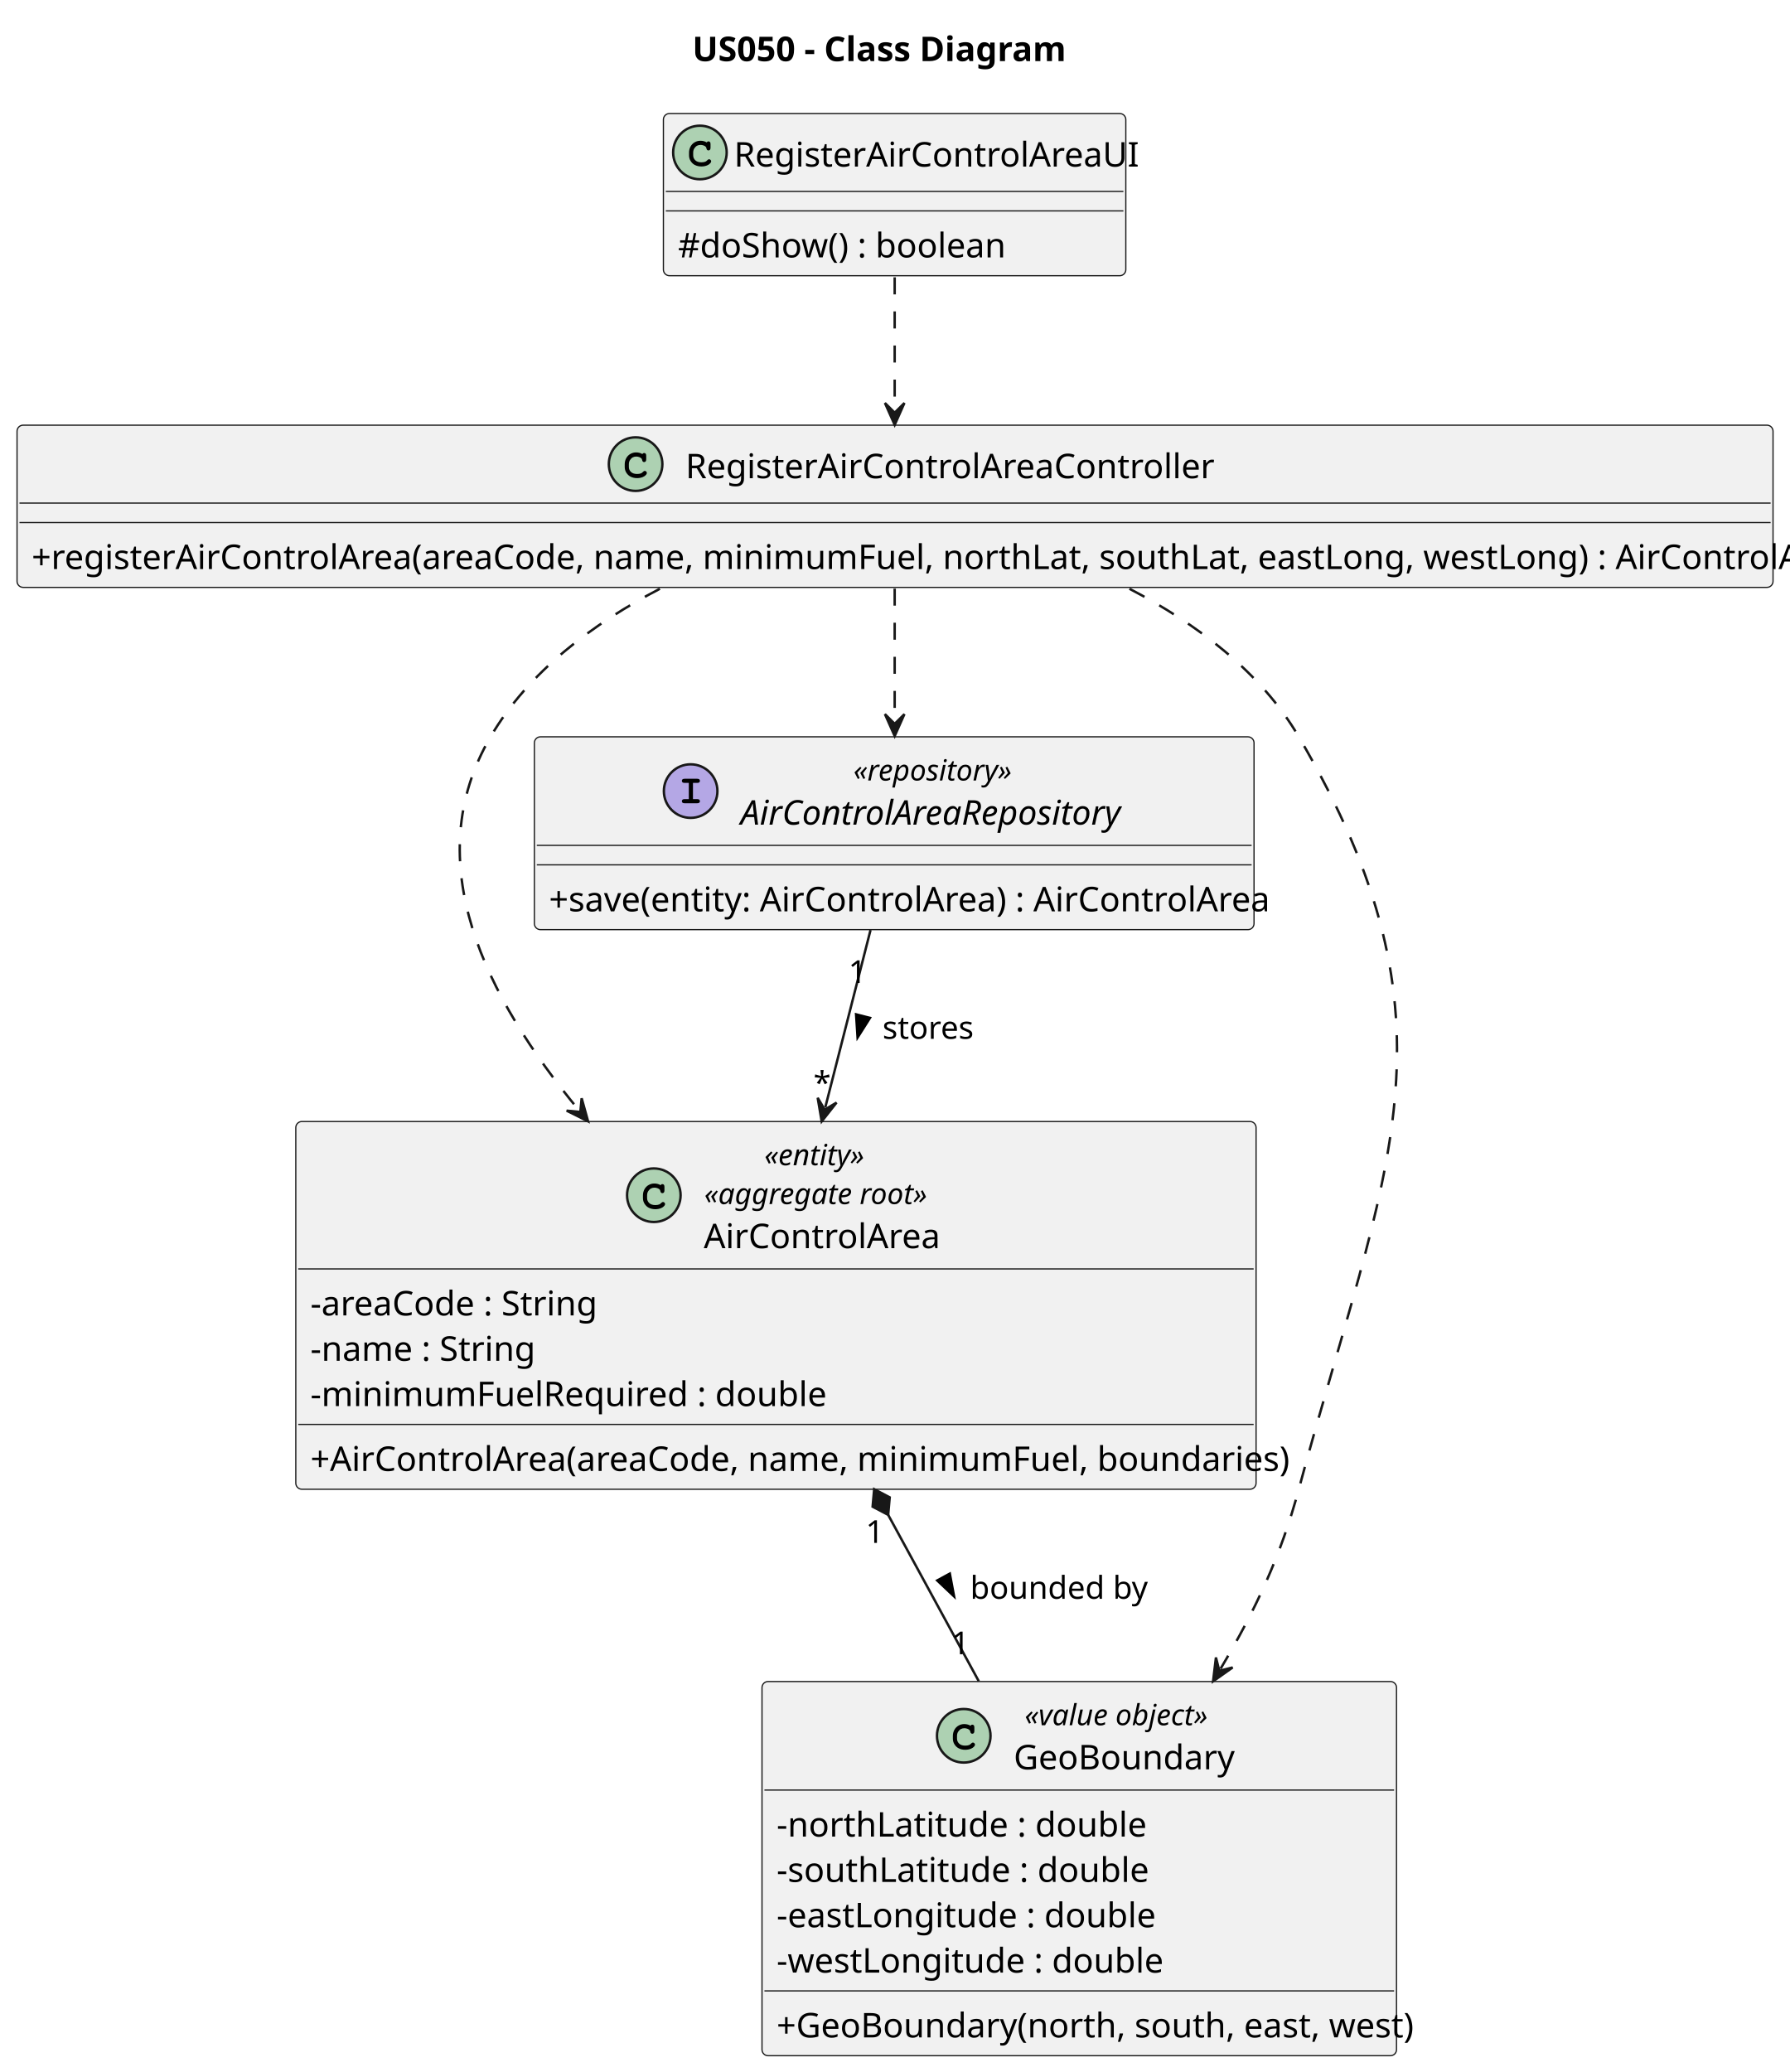
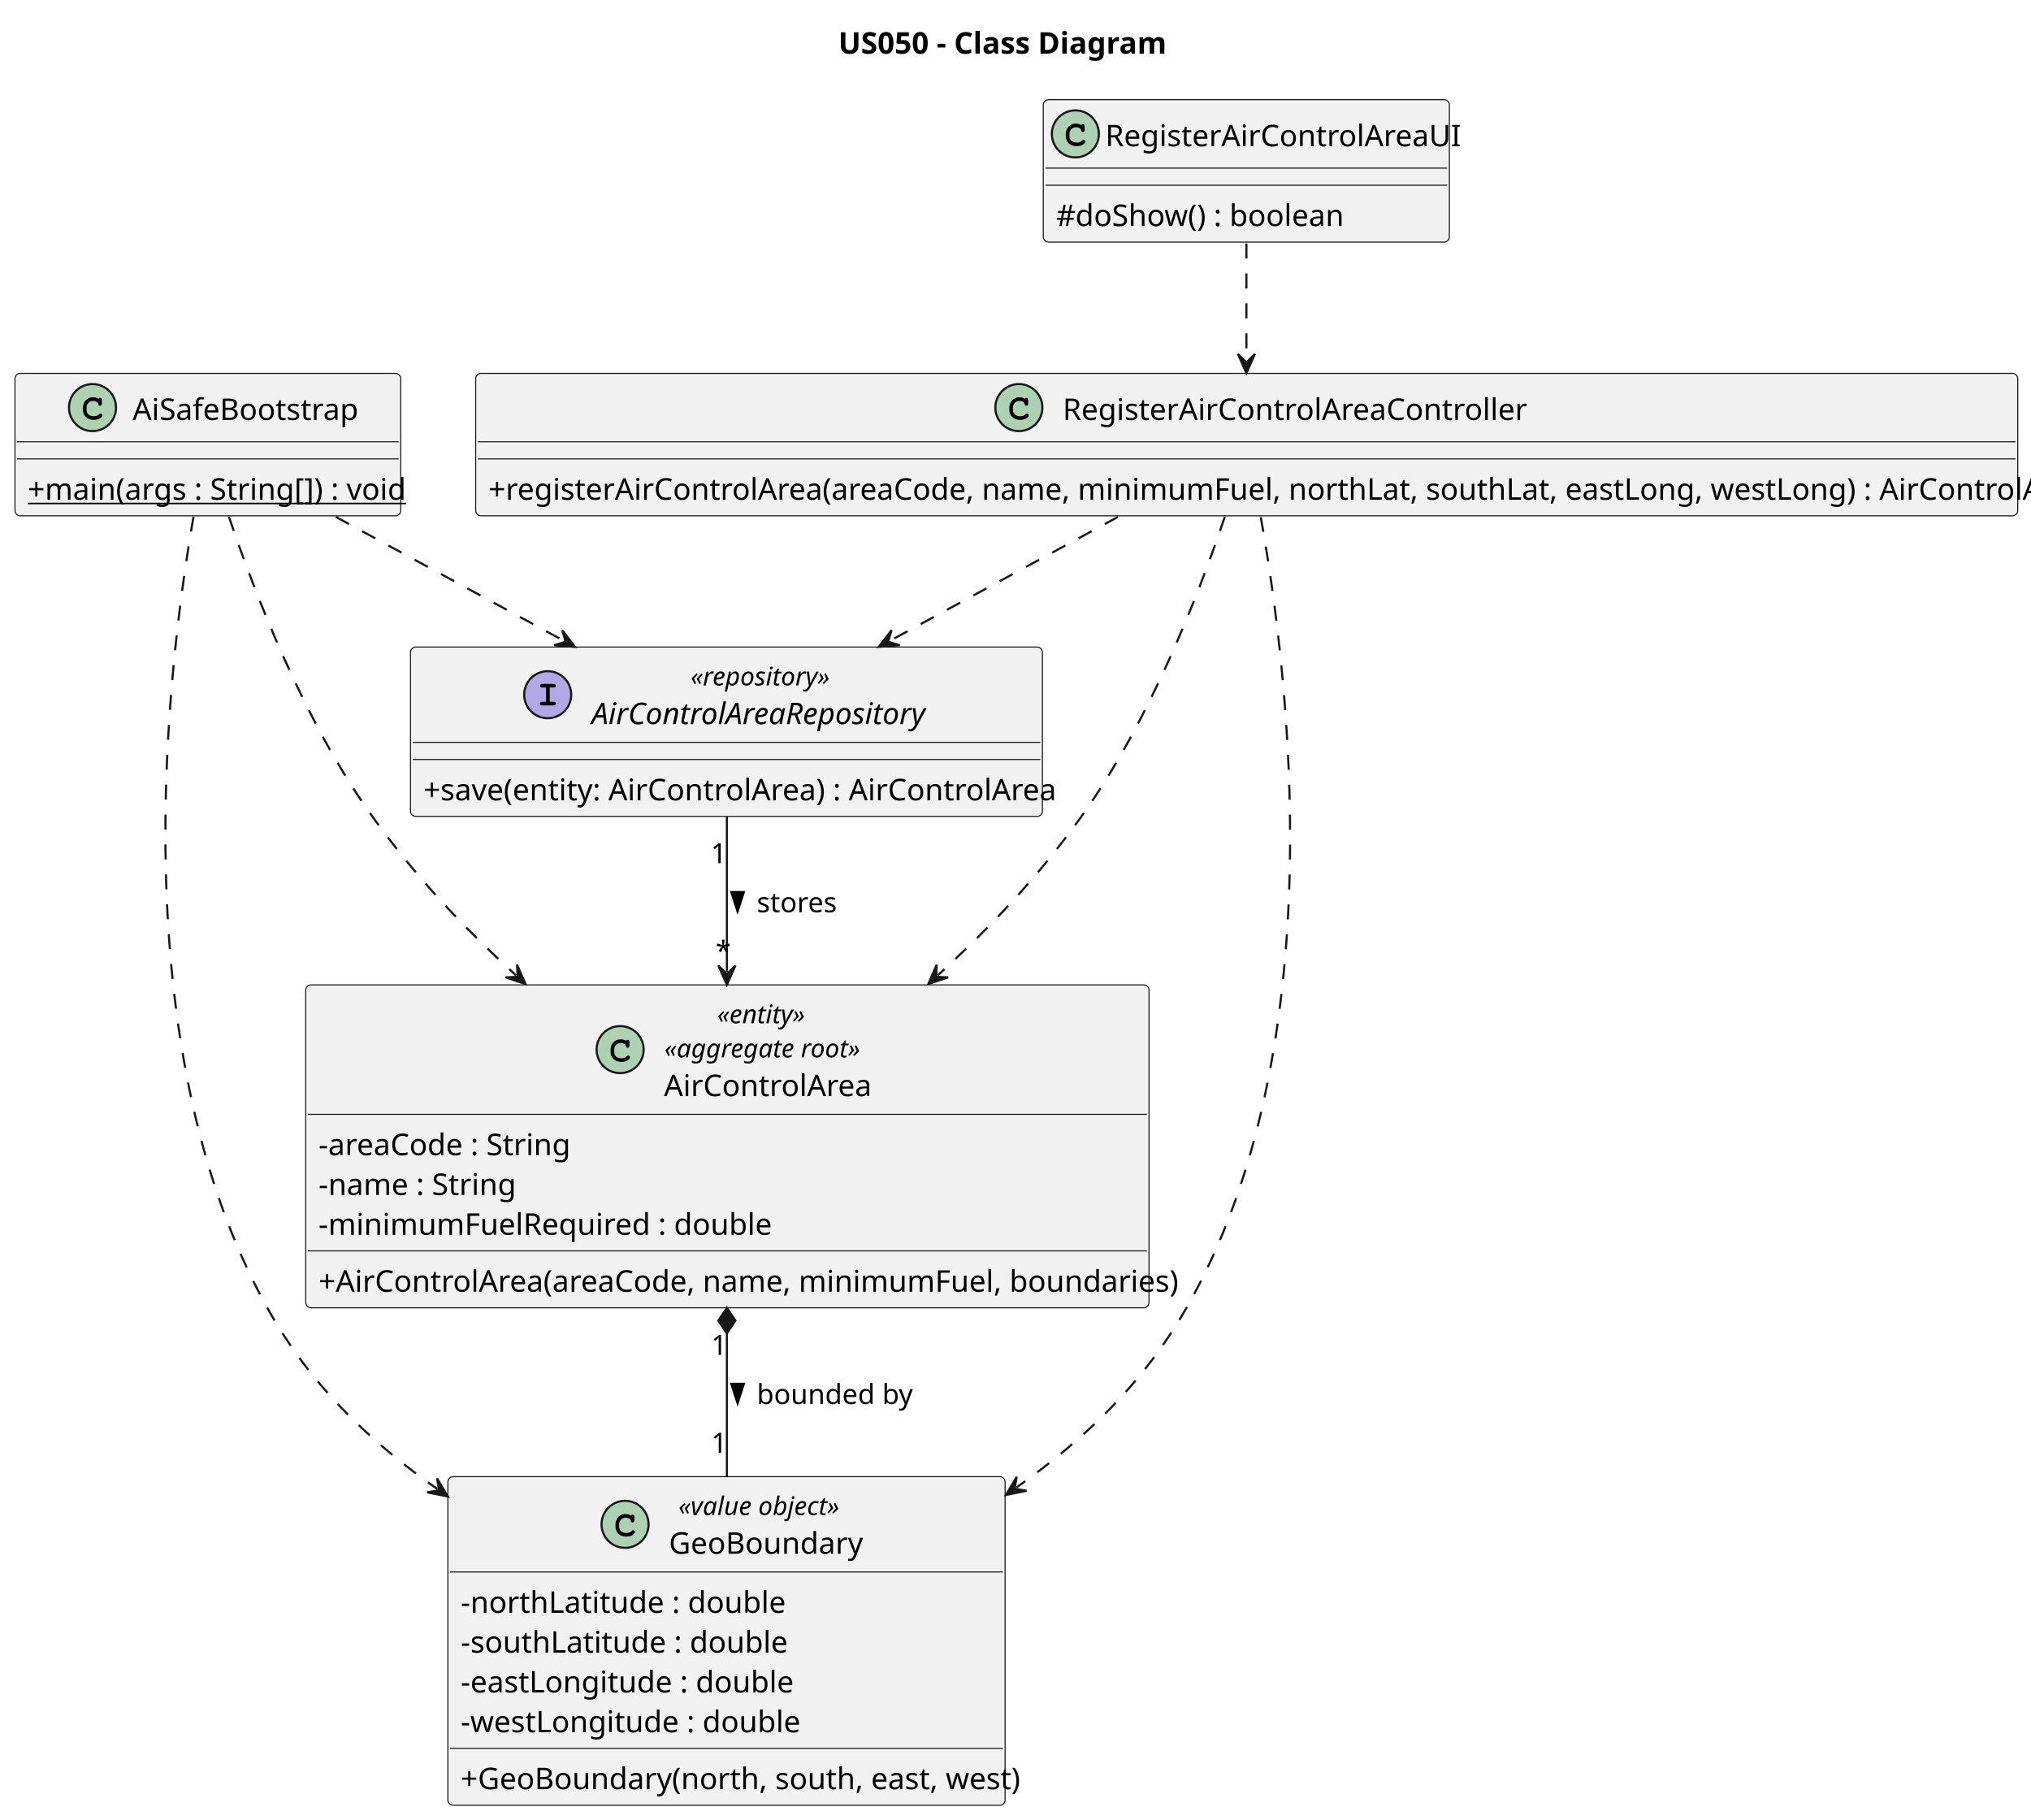
- <svg xmlns="http://www.w3.org/2000/svg" contentStyleType="text/css" data-diagram-type="CLASS" height="851px" preserveAspectRatio="none" style="width:735px;height:851px;background:#FFFFFF;" version="1.1" viewBox="0 0 735 851" width="735px" zoomAndPan="magnify">
+ <svg xmlns="http://www.w3.org/2000/svg" contentStyleType="text/css" data-diagram-type="CLASS" height="851px" preserveAspectRatio="none" style="width:950px;height:851px;background:#FFFFFF;" version="1.1" viewBox="0 0 950 851" width="950px" zoomAndPan="magnify">
  <defs />
  <g>
    <g class="title" data-source-line="5">
-       <text fill="#000000" font-family="sans-serif" font-size="14" font-weight="bold" lengthAdjust="spacing" textLength="152.517" x="284.39" y="25.107">US050 - Class Diagram</text>
+       <text fill="#000000" font-family="sans-serif" font-size="14" font-weight="bold" lengthAdjust="spacing" textLength="152.517" x="392.14" y="25.107">US050 - Class Diagram</text>
    </g>
-     <g class="entity" data-qualified-name="RegisterAirControlAreaUI" data-source-line="7" id="ent0002">
-       <rect fill="#F1F1F1" height="66.621" rx="2.5" ry="2.5" style="stroke:#181818;stroke-width:0.5;" width="189.944" x="272.5" y="46.621" />
-       <ellipse cx="287.5" cy="62.621" fill="#ADD1B2" rx="11" ry="11" style="stroke:#181818;stroke-width:1;" />
-       <path d="M290.266,58.496 Q290.422,58.277 290.609,58.168 Q290.797,58.059 291.016,58.059 Q291.391,58.059 291.625,58.324 Q291.859,58.574 291.859,59.184 L291.859,60.637 Q291.859,61.246 291.625,61.512 Q291.391,61.777 291.016,61.777 Q290.672,61.777 290.469,61.574 Q290.266,61.387 290.156,60.871 Q290.109,60.512 289.922,60.324 Q289.594,59.949 288.984,59.73 Q288.375,59.512 287.75,59.512 Q286.984,59.512 286.344,59.84 Q285.719,60.168 285.219,60.918 Q284.734,61.668 284.734,62.699 L284.734,63.793 Q284.734,65.027 285.625,65.856 Q286.516,66.668 288.109,66.668 Q289.047,66.668 289.703,66.418 Q290.094,66.262 290.516,65.824 Q290.781,65.559 290.922,65.481 Q291.078,65.402 291.281,65.402 Q291.609,65.402 291.859,65.668 Q292.125,65.918 292.125,66.262 Q292.125,66.606 291.781,67.012 Q291.281,67.59 290.484,67.918 Q289.406,68.371 288.109,68.371 Q286.594,68.371 285.391,67.746 Q284.406,67.246 283.719,66.184 Q283.031,65.106 283.031,63.824 L283.031,62.668 Q283.031,61.34 283.641,60.199 Q284.266,59.043 285.359,58.434 Q286.453,57.809 287.688,57.809 Q288.422,57.809 289.062,57.98 Q289.719,58.137 290.266,58.496 Z " fill="#000000" />
-       <text fill="#000000" font-family="sans-serif" font-size="14" lengthAdjust="spacing" textLength="157.944" x="301.5" y="68.418">RegisterAirControlAreaUI</text>
-       <line style="stroke:#181818;stroke-width:0.5;" x1="273.5" x2="461.444" y1="78.621" y2="78.621" />
-       <line style="stroke:#181818;stroke-width:0.5;" x1="273.5" x2="461.444" y1="86.621" y2="86.621" />
-       <text fill="#000000" font-family="sans-serif" font-size="14" lengthAdjust="spacing" textLength="129.199" x="278.5" y="105.728">#doShow() : boolean</text>
+     <g class="entity" data-qualified-name="AiSafeBootstrap" data-source-line="7" id="ent0002">
+       <rect fill="#F1F1F1" height="66.621" rx="2.5" ry="2.5" style="stroke:#181818;stroke-width:0.5;" width="180.451" x="7" y="174.621" />
+       <ellipse cx="43.276" cy="190.621" fill="#ADD1B2" rx="11" ry="11" style="stroke:#181818;stroke-width:1;" />
+       <path d="M46.041,186.496 Q46.198,186.277 46.385,186.168 Q46.573,186.059 46.791,186.059 Q47.166,186.059 47.401,186.324 Q47.635,186.574 47.635,187.184 L47.635,188.637 Q47.635,189.246 47.401,189.512 Q47.166,189.777 46.791,189.777 Q46.448,189.777 46.244,189.574 Q46.041,189.387 45.932,188.871 Q45.885,188.512 45.698,188.324 Q45.369,187.949 44.76,187.731 Q44.151,187.512 43.526,187.512 Q42.76,187.512 42.119,187.84 Q41.494,188.168 40.994,188.918 Q40.51,189.668 40.51,190.699 L40.51,191.793 Q40.51,193.027 41.401,193.856 Q42.291,194.668 43.885,194.668 Q44.823,194.668 45.479,194.418 Q45.869,194.262 46.291,193.824 Q46.557,193.559 46.698,193.481 Q46.854,193.402 47.057,193.402 Q47.385,193.402 47.635,193.668 Q47.901,193.918 47.901,194.262 Q47.901,194.606 47.557,195.012 Q47.057,195.59 46.26,195.918 Q45.182,196.371 43.885,196.371 Q42.369,196.371 41.166,195.746 Q40.182,195.246 39.494,194.184 Q38.807,193.106 38.807,191.824 L38.807,190.668 Q38.807,189.34 39.416,188.199 Q40.041,187.043 41.135,186.434 Q42.229,185.809 43.463,185.809 Q44.198,185.809 44.838,185.981 Q45.494,186.137 46.041,186.496 Z " fill="#000000" />
+       <text fill="#000000" font-family="sans-serif" font-size="14" lengthAdjust="spacing" textLength="101.172" x="62.004" y="196.418">AiSafeBootstrap</text>
+       <line style="stroke:#181818;stroke-width:0.5;" x1="8" x2="186.451" y1="206.621" y2="206.621" />
+       <line style="stroke:#181818;stroke-width:0.5;" x1="8" x2="186.451" y1="214.621" y2="214.621" />
+       <text fill="#000000" font-family="sans-serif" font-size="14" lengthAdjust="spacing" text-decoration="underline" textLength="168.451" x="13" y="233.728">+main(args : String[]) : void</text>
    </g>
-     <g class="entity" data-qualified-name="RegisterAirControlAreaController" data-source-line="11" id="ent0003">
-       <rect fill="#F1F1F1" height="66.621" rx="2.5" ry="2.5" style="stroke:#181818;stroke-width:0.5;" width="721.297" x="7" y="174.621" />
-       <ellipse cx="261.082" cy="190.621" fill="#ADD1B2" rx="11" ry="11" style="stroke:#181818;stroke-width:1;" />
-       <path d="M263.847,186.496 Q264.003,186.277 264.191,186.168 Q264.378,186.059 264.597,186.059 Q264.972,186.059 265.207,186.324 Q265.441,186.574 265.441,187.184 L265.441,188.637 Q265.441,189.246 265.207,189.512 Q264.972,189.777 264.597,189.777 Q264.253,189.777 264.05,189.574 Q263.847,189.387 263.738,188.871 Q263.691,188.512 263.503,188.324 Q263.175,187.949 262.566,187.731 Q261.957,187.512 261.332,187.512 Q260.566,187.512 259.925,187.84 Q259.3,188.168 258.8,188.918 Q258.316,189.668 258.316,190.699 L258.316,191.793 Q258.316,193.027 259.207,193.856 Q260.097,194.668 261.691,194.668 Q262.628,194.668 263.285,194.418 Q263.675,194.262 264.097,193.824 Q264.363,193.559 264.503,193.481 Q264.66,193.402 264.863,193.402 Q265.191,193.402 265.441,193.668 Q265.707,193.918 265.707,194.262 Q265.707,194.606 265.363,195.012 Q264.863,195.59 264.066,195.918 Q262.988,196.371 261.691,196.371 Q260.175,196.371 258.972,195.746 Q257.988,195.246 257.3,194.184 Q256.613,193.106 256.613,191.824 L256.613,190.668 Q256.613,189.34 257.222,188.199 Q257.847,187.043 258.941,186.434 Q260.035,185.809 261.269,185.809 Q262.003,185.809 262.644,185.981 Q263.3,186.137 263.847,186.496 Z " fill="#000000" />
-       <text fill="#000000" font-family="sans-serif" font-size="14" lengthAdjust="spacing" textLength="204.634" x="281.582" y="196.418">RegisterAirControlAreaController</text>
-       <line style="stroke:#181818;stroke-width:0.5;" x1="8" x2="727.297" y1="206.621" y2="206.621" />
-       <line style="stroke:#181818;stroke-width:0.5;" x1="8" x2="727.297" y1="214.621" y2="214.621" />
-       <text fill="#000000" font-family="sans-serif" font-size="14" lengthAdjust="spacing" textLength="709.297" x="13" y="233.728">+registerAirControlArea(areaCode, name, minimumFuel, northLat, southLat, eastLong, westLong) : AirControlArea</text>
+     <g class="entity" data-qualified-name="RegisterAirControlAreaUI" data-source-line="11" id="ent0003">
+       <rect fill="#F1F1F1" height="66.621" rx="2.5" ry="2.5" style="stroke:#181818;stroke-width:0.5;" width="189.944" x="488" y="46.621" />
+       <ellipse cx="503" cy="62.621" fill="#ADD1B2" rx="11" ry="11" style="stroke:#181818;stroke-width:1;" />
+       <path d="M505.766,58.496 Q505.922,58.277 506.109,58.168 Q506.297,58.059 506.516,58.059 Q506.891,58.059 507.125,58.324 Q507.359,58.574 507.359,59.184 L507.359,60.637 Q507.359,61.246 507.125,61.512 Q506.891,61.777 506.516,61.777 Q506.172,61.777 505.969,61.574 Q505.766,61.387 505.656,60.871 Q505.609,60.512 505.422,60.324 Q505.094,59.949 504.484,59.73 Q503.875,59.512 503.25,59.512 Q502.484,59.512 501.844,59.84 Q501.219,60.168 500.719,60.918 Q500.234,61.668 500.234,62.699 L500.234,63.793 Q500.234,65.027 501.125,65.856 Q502.016,66.668 503.609,66.668 Q504.547,66.668 505.203,66.418 Q505.594,66.262 506.016,65.824 Q506.281,65.559 506.422,65.481 Q506.578,65.402 506.781,65.402 Q507.109,65.402 507.359,65.668 Q507.625,65.918 507.625,66.262 Q507.625,66.606 507.281,67.012 Q506.781,67.59 505.984,67.918 Q504.906,68.371 503.609,68.371 Q502.094,68.371 500.891,67.746 Q499.906,67.246 499.219,66.184 Q498.531,65.106 498.531,63.824 L498.531,62.668 Q498.531,61.34 499.141,60.199 Q499.766,59.043 500.859,58.434 Q501.953,57.809 503.188,57.809 Q503.922,57.809 504.562,57.98 Q505.219,58.137 505.766,58.496 Z " fill="#000000" />
+       <text fill="#000000" font-family="sans-serif" font-size="14" lengthAdjust="spacing" textLength="157.944" x="517" y="68.418">RegisterAirControlAreaUI</text>
+       <line style="stroke:#181818;stroke-width:0.5;" x1="489" x2="676.944" y1="78.621" y2="78.621" />
+       <line style="stroke:#181818;stroke-width:0.5;" x1="489" x2="676.944" y1="86.621" y2="86.621" />
+       <text fill="#000000" font-family="sans-serif" font-size="14" lengthAdjust="spacing" textLength="129.199" x="494" y="105.728">#doShow() : boolean</text>
    </g>
-     <g class="entity" data-qualified-name="AirControlArea" data-source-line="15" id="ent0004">
-       <rect fill="#F1F1F1" height="151.027" rx="2.5" ry="2.5" style="stroke:#181818;stroke-width:0.5;" width="394.45" x="121.5" y="460.621" />
-       <ellipse cx="268.568" cy="490.893" fill="#ADD1B2" rx="11" ry="11" style="stroke:#181818;stroke-width:1;" />
-       <path d="M271.334,486.768 Q271.49,486.549 271.678,486.44 Q271.865,486.33 272.084,486.33 Q272.459,486.33 272.693,486.596 Q272.928,486.846 272.928,487.455 L272.928,488.908 Q272.928,489.518 272.693,489.783 Q272.459,490.049 272.084,490.049 Q271.74,490.049 271.537,489.846 Q271.334,489.658 271.225,489.143 Q271.178,488.783 270.99,488.596 Q270.662,488.221 270.053,488.002 Q269.443,487.783 268.818,487.783 Q268.053,487.783 267.412,488.111 Q266.787,488.44 266.287,489.19 Q265.803,489.94 265.803,490.971 L265.803,492.065 Q265.803,493.299 266.693,494.127 Q267.584,494.94 269.178,494.94 Q270.115,494.94 270.772,494.69 Q271.162,494.533 271.584,494.096 Q271.85,493.83 271.99,493.752 Q272.147,493.674 272.35,493.674 Q272.678,493.674 272.928,493.94 Q273.193,494.19 273.193,494.533 Q273.193,494.877 272.85,495.283 Q272.35,495.861 271.553,496.19 Q270.475,496.643 269.178,496.643 Q267.662,496.643 266.459,496.018 Q265.475,495.518 264.787,494.455 Q264.1,493.377 264.1,492.096 L264.1,490.94 Q264.1,489.611 264.709,488.471 Q265.334,487.315 266.428,486.705 Q267.522,486.08 268.756,486.08 Q269.49,486.08 270.131,486.252 Q270.787,486.408 271.334,486.768 Z " fill="#000000" />
-       <text fill="#000000" font-family="sans-serif" font-size="12" font-style="italic" lengthAdjust="spacing" textLength="42.029" x="313.96" y="478.57">«entity»</text>
-       <text fill="#000000" font-family="sans-serif" font-size="12" font-style="italic" lengthAdjust="spacing" textLength="91.406" x="289.272" y="494.531">«aggregate root»</text>
-       <text fill="#000000" font-family="sans-serif" font-size="14" lengthAdjust="spacing" textLength="91.814" x="289.068" y="512.65">AirControlArea</text>
-       <line style="stroke:#181818;stroke-width:0.5;" x1="122.5" x2="514.95" y1="521.164" y2="521.164" />
-       <text fill="#000000" font-family="sans-serif" font-size="14" lengthAdjust="spacing" textLength="114.393" x="127.5" y="540.271">-areaCode : String</text>
-       <text fill="#000000" font-family="sans-serif" font-size="14" lengthAdjust="spacing" textLength="87.924" x="127.5" y="558.893">-name : String</text>
-       <text fill="#000000" font-family="sans-serif" font-size="14" lengthAdjust="spacing" textLength="199.199" x="127.5" y="577.514">-minimumFuelRequired : double</text>
-       <line style="stroke:#181818;stroke-width:0.5;" x1="122.5" x2="514.95" y1="585.027" y2="585.027" />
-       <text fill="#000000" font-family="sans-serif" font-size="14" lengthAdjust="spacing" textLength="382.45" x="127.5" y="604.135">+AirControlArea(areaCode, name, minimumFuel, boundaries)</text>
+     <g class="entity" data-qualified-name="RegisterAirControlAreaController" data-source-line="15" id="ent0004">
+       <rect fill="#F1F1F1" height="66.621" rx="2.5" ry="2.5" style="stroke:#181818;stroke-width:0.5;" width="721.297" x="222.5" y="174.621" />
+       <ellipse cx="476.582" cy="190.621" fill="#ADD1B2" rx="11" ry="11" style="stroke:#181818;stroke-width:1;" />
+       <path d="M479.347,186.496 Q479.503,186.277 479.691,186.168 Q479.878,186.059 480.097,186.059 Q480.472,186.059 480.707,186.324 Q480.941,186.574 480.941,187.184 L480.941,188.637 Q480.941,189.246 480.707,189.512 Q480.472,189.777 480.097,189.777 Q479.753,189.777 479.55,189.574 Q479.347,189.387 479.238,188.871 Q479.191,188.512 479.003,188.324 Q478.675,187.949 478.066,187.731 Q477.457,187.512 476.832,187.512 Q476.066,187.512 475.425,187.84 Q474.8,188.168 474.3,188.918 Q473.816,189.668 473.816,190.699 L473.816,191.793 Q473.816,193.027 474.707,193.856 Q475.597,194.668 477.191,194.668 Q478.128,194.668 478.785,194.418 Q479.175,194.262 479.597,193.824 Q479.863,193.559 480.003,193.481 Q480.16,193.402 480.363,193.402 Q480.691,193.402 480.941,193.668 Q481.207,193.918 481.207,194.262 Q481.207,194.606 480.863,195.012 Q480.363,195.59 479.566,195.918 Q478.488,196.371 477.191,196.371 Q475.675,196.371 474.472,195.746 Q473.488,195.246 472.8,194.184 Q472.113,193.106 472.113,191.824 L472.113,190.668 Q472.113,189.34 472.722,188.199 Q473.347,187.043 474.441,186.434 Q475.535,185.809 476.769,185.809 Q477.503,185.809 478.144,185.981 Q478.8,186.137 479.347,186.496 Z " fill="#000000" />
+       <text fill="#000000" font-family="sans-serif" font-size="14" lengthAdjust="spacing" textLength="204.634" x="497.082" y="196.418">RegisterAirControlAreaController</text>
+       <line style="stroke:#181818;stroke-width:0.5;" x1="223.5" x2="942.797" y1="206.621" y2="206.621" />
+       <line style="stroke:#181818;stroke-width:0.5;" x1="223.5" x2="942.797" y1="214.621" y2="214.621" />
+       <text fill="#000000" font-family="sans-serif" font-size="14" lengthAdjust="spacing" textLength="709.297" x="228.5" y="233.728">+registerAirControlArea(areaCode, name, minimumFuel, northLat, southLat, eastLong, westLong) : AirControlArea</text>
    </g>
-     <g class="entity" data-qualified-name="GeoBoundary" data-source-line="22" id="ent0005">
-       <rect fill="#F1F1F1" height="153.688" rx="2.5" ry="2.5" style="stroke:#181818;stroke-width:0.5;" width="260.637" x="313" y="690.621" />
-       <ellipse cx="395.872" cy="712.912" fill="#ADD1B2" rx="11" ry="11" style="stroke:#181818;stroke-width:1;" />
-       <path d="M398.638,708.787 Q398.794,708.568 398.981,708.459 Q399.169,708.35 399.388,708.35 Q399.763,708.35 399.997,708.615 Q400.231,708.865 400.231,709.475 L400.231,710.928 Q400.231,711.537 399.997,711.803 Q399.763,712.068 399.388,712.068 Q399.044,712.068 398.841,711.865 Q398.638,711.678 398.528,711.162 Q398.481,710.803 398.294,710.615 Q397.966,710.24 397.356,710.021 Q396.747,709.803 396.122,709.803 Q395.356,709.803 394.716,710.131 Q394.091,710.459 393.591,711.209 Q393.106,711.959 393.106,712.99 L393.106,714.084 Q393.106,715.318 393.997,716.146 Q394.888,716.959 396.481,716.959 Q397.419,716.959 398.075,716.709 Q398.466,716.553 398.888,716.115 Q399.153,715.85 399.294,715.771 Q399.45,715.693 399.653,715.693 Q399.981,715.693 400.231,715.959 Q400.497,716.209 400.497,716.553 Q400.497,716.896 400.153,717.303 Q399.653,717.881 398.856,718.209 Q397.778,718.662 396.481,718.662 Q394.966,718.662 393.763,718.037 Q392.778,717.537 392.091,716.475 Q391.403,715.396 391.403,714.115 L391.403,712.959 Q391.403,711.631 392.013,710.49 Q392.638,709.334 393.731,708.725 Q394.825,708.1 396.06,708.1 Q396.794,708.1 397.435,708.271 Q398.091,708.428 398.638,708.787 Z " fill="#000000" />
-       <text fill="#000000" font-family="sans-serif" font-size="12" font-style="italic" lengthAdjust="spacing" textLength="77.391" x="420.873" y="708.57">«value object»</text>
-       <text fill="#000000" font-family="sans-serif" font-size="14" lengthAdjust="spacing" textLength="86.393" x="416.372" y="726.689">GeoBoundary</text>
-       <line style="stroke:#181818;stroke-width:0.5;" x1="314" x2="572.637" y1="735.203" y2="735.203" />
-       <text fill="#000000" font-family="sans-serif" font-size="14" lengthAdjust="spacing" textLength="140.102" x="319" y="754.311">-northLatitude : double</text>
-       <text fill="#000000" font-family="sans-serif" font-size="14" lengthAdjust="spacing" textLength="142.44" x="319" y="772.932">-southLatitude : double</text>
-       <text fill="#000000" font-family="sans-serif" font-size="14" lengthAdjust="spacing" textLength="146.337" x="319" y="791.553">-eastLongitude : double</text>
-       <text fill="#000000" font-family="sans-serif" font-size="14" lengthAdjust="spacing" textLength="148.661" x="319" y="810.174">-westLongitude : double</text>
-       <line style="stroke:#181818;stroke-width:0.5;" x1="314" x2="572.637" y1="817.688" y2="817.688" />
-       <text fill="#000000" font-family="sans-serif" font-size="14" lengthAdjust="spacing" textLength="248.637" x="319" y="836.795">+GeoBoundary(north, south, east, west)</text>
+     <g class="entity" data-qualified-name="AirControlArea" data-source-line="19" id="ent0005">
+       <rect fill="#F1F1F1" height="151.027" rx="2.5" ry="2.5" style="stroke:#181818;stroke-width:0.5;" width="394.45" x="143" y="460.621" />
+       <ellipse cx="290.068" cy="490.893" fill="#ADD1B2" rx="11" ry="11" style="stroke:#181818;stroke-width:1;" />
+       <path d="M292.834,486.768 Q292.99,486.549 293.178,486.44 Q293.365,486.33 293.584,486.33 Q293.959,486.33 294.193,486.596 Q294.428,486.846 294.428,487.455 L294.428,488.908 Q294.428,489.518 294.193,489.783 Q293.959,490.049 293.584,490.049 Q293.24,490.049 293.037,489.846 Q292.834,489.658 292.725,489.143 Q292.678,488.783 292.49,488.596 Q292.162,488.221 291.553,488.002 Q290.943,487.783 290.318,487.783 Q289.553,487.783 288.912,488.111 Q288.287,488.44 287.787,489.19 Q287.303,489.94 287.303,490.971 L287.303,492.065 Q287.303,493.299 288.193,494.127 Q289.084,494.94 290.678,494.94 Q291.615,494.94 292.272,494.69 Q292.662,494.533 293.084,494.096 Q293.35,493.83 293.49,493.752 Q293.647,493.674 293.85,493.674 Q294.178,493.674 294.428,493.94 Q294.693,494.19 294.693,494.533 Q294.693,494.877 294.35,495.283 Q293.85,495.861 293.053,496.19 Q291.975,496.643 290.678,496.643 Q289.162,496.643 287.959,496.018 Q286.975,495.518 286.287,494.455 Q285.6,493.377 285.6,492.096 L285.6,490.94 Q285.6,489.611 286.209,488.471 Q286.834,487.315 287.928,486.705 Q289.022,486.08 290.256,486.08 Q290.99,486.08 291.631,486.252 Q292.287,486.408 292.834,486.768 Z " fill="#000000" />
+       <text fill="#000000" font-family="sans-serif" font-size="12" font-style="italic" lengthAdjust="spacing" textLength="42.029" x="335.46" y="478.57">«entity»</text>
+       <text fill="#000000" font-family="sans-serif" font-size="12" font-style="italic" lengthAdjust="spacing" textLength="91.406" x="310.772" y="494.531">«aggregate root»</text>
+       <text fill="#000000" font-family="sans-serif" font-size="14" lengthAdjust="spacing" textLength="91.814" x="310.568" y="512.65">AirControlArea</text>
+       <line style="stroke:#181818;stroke-width:0.5;" x1="144" x2="536.45" y1="521.164" y2="521.164" />
+       <text fill="#000000" font-family="sans-serif" font-size="14" lengthAdjust="spacing" textLength="114.393" x="149" y="540.271">-areaCode : String</text>
+       <text fill="#000000" font-family="sans-serif" font-size="14" lengthAdjust="spacing" textLength="87.924" x="149" y="558.893">-name : String</text>
+       <text fill="#000000" font-family="sans-serif" font-size="14" lengthAdjust="spacing" textLength="199.199" x="149" y="577.514">-minimumFuelRequired : double</text>
+       <line style="stroke:#181818;stroke-width:0.5;" x1="144" x2="536.45" y1="585.027" y2="585.027" />
+       <text fill="#000000" font-family="sans-serif" font-size="14" lengthAdjust="spacing" textLength="382.45" x="149" y="604.135">+AirControlArea(areaCode, name, minimumFuel, boundaries)</text>
    </g>
-     <g class="entity" data-qualified-name="AirControlAreaRepository" data-source-line="30" id="ent0006">
-       <rect fill="#F1F1F1" height="79.203" rx="2.5" ry="2.5" style="stroke:#181818;stroke-width:0.5;" width="295.609" x="219.5" y="302.621" />
-       <ellipse cx="283.69" cy="324.912" fill="#B4A7E5" rx="11" ry="11" style="stroke:#181818;stroke-width:1;" />
-       <path d="M284.643,321.553 L284.643,328.209 L286.361,328.209 Q286.971,328.209 287.236,328.443 Q287.502,328.678 287.502,329.068 Q287.502,329.443 287.236,329.678 Q286.971,329.912 286.361,329.912 L281.221,329.912 Q280.611,329.912 280.346,329.678 Q280.08,329.443 280.08,329.053 Q280.08,328.678 280.346,328.443 Q280.611,328.209 281.221,328.209 L282.94,328.209 L282.94,321.553 L281.221,321.553 Q280.611,321.553 280.346,321.318 Q280.08,321.084 280.08,320.693 Q280.08,320.318 280.346,320.084 Q280.611,319.85 281.221,319.85 L286.361,319.85 Q286.971,319.85 287.236,320.084 Q287.502,320.318 287.502,320.693 Q287.502,321.084 287.236,321.318 Q286.971,321.553 286.361,321.553 L284.643,321.553 Z " fill="#000000" />
-       <text fill="#000000" font-family="sans-serif" font-size="12" font-style="italic" lengthAdjust="spacing" textLength="66.035" x="350.537" y="320.57">«repository»</text>
-       <text fill="#000000" font-family="sans-serif" font-size="14" font-style="italic" lengthAdjust="spacing" textLength="158.731" x="304.19" y="338.69">AirControlAreaRepository</text>
-       <line style="stroke:#181818;stroke-width:0.5;" x1="220.5" x2="514.109" y1="347.203" y2="347.203" />
-       <line style="stroke:#181818;stroke-width:0.5;" x1="220.5" x2="514.109" y1="355.203" y2="355.203" />
-       <text fill="#000000" font-family="sans-serif" font-size="14" lengthAdjust="spacing" textLength="283.609" x="225.5" y="374.31">+save(entity: AirControlArea) : AirControlArea</text>
+     <g class="entity" data-qualified-name="GeoBoundary" data-source-line="26" id="ent0006">
+       <rect fill="#F1F1F1" height="153.688" rx="2.5" ry="2.5" style="stroke:#181818;stroke-width:0.5;" width="260.637" x="209.5" y="690.621" />
+       <ellipse cx="292.372" cy="712.912" fill="#ADD1B2" rx="11" ry="11" style="stroke:#181818;stroke-width:1;" />
+       <path d="M295.138,708.787 Q295.294,708.568 295.481,708.459 Q295.669,708.35 295.888,708.35 Q296.263,708.35 296.497,708.615 Q296.731,708.865 296.731,709.475 L296.731,710.928 Q296.731,711.537 296.497,711.803 Q296.263,712.068 295.888,712.068 Q295.544,712.068 295.341,711.865 Q295.138,711.678 295.028,711.162 Q294.981,710.803 294.794,710.615 Q294.466,710.24 293.856,710.021 Q293.247,709.803 292.622,709.803 Q291.856,709.803 291.216,710.131 Q290.591,710.459 290.091,711.209 Q289.606,711.959 289.606,712.99 L289.606,714.084 Q289.606,715.318 290.497,716.146 Q291.388,716.959 292.981,716.959 Q293.919,716.959 294.575,716.709 Q294.966,716.553 295.388,716.115 Q295.653,715.85 295.794,715.771 Q295.95,715.693 296.153,715.693 Q296.481,715.693 296.731,715.959 Q296.997,716.209 296.997,716.553 Q296.997,716.896 296.653,717.303 Q296.153,717.881 295.356,718.209 Q294.278,718.662 292.981,718.662 Q291.466,718.662 290.263,718.037 Q289.278,717.537 288.591,716.475 Q287.903,715.396 287.903,714.115 L287.903,712.959 Q287.903,711.631 288.513,710.49 Q289.138,709.334 290.231,708.725 Q291.325,708.1 292.56,708.1 Q293.294,708.1 293.935,708.271 Q294.591,708.428 295.138,708.787 Z " fill="#000000" />
+       <text fill="#000000" font-family="sans-serif" font-size="12" font-style="italic" lengthAdjust="spacing" textLength="77.391" x="317.373" y="708.57">«value object»</text>
+       <text fill="#000000" font-family="sans-serif" font-size="14" lengthAdjust="spacing" textLength="86.393" x="312.872" y="726.689">GeoBoundary</text>
+       <line style="stroke:#181818;stroke-width:0.5;" x1="210.5" x2="469.137" y1="735.203" y2="735.203" />
+       <text fill="#000000" font-family="sans-serif" font-size="14" lengthAdjust="spacing" textLength="140.102" x="215.5" y="754.311">-northLatitude : double</text>
+       <text fill="#000000" font-family="sans-serif" font-size="14" lengthAdjust="spacing" textLength="142.44" x="215.5" y="772.932">-southLatitude : double</text>
+       <text fill="#000000" font-family="sans-serif" font-size="14" lengthAdjust="spacing" textLength="146.337" x="215.5" y="791.553">-eastLongitude : double</text>
+       <text fill="#000000" font-family="sans-serif" font-size="14" lengthAdjust="spacing" textLength="148.661" x="215.5" y="810.174">-westLongitude : double</text>
+       <line style="stroke:#181818;stroke-width:0.5;" x1="210.5" x2="469.137" y1="817.688" y2="817.688" />
+       <text fill="#000000" font-family="sans-serif" font-size="14" lengthAdjust="spacing" textLength="248.637" x="215.5" y="836.795">+GeoBoundary(north, south, east, west)</text>
    </g>
-     <g class="link" data-entity-1="ent0002" data-entity-2="ent0003" data-link-type="dependency" data-source-line="35" id="lnk7">
-       <path codeLine="35" d="M367.5,113.901 C367.5,132.561 367.5,149.871 367.5,168.511" fill="none" id="RegisterAirControlAreaUI-to-RegisterAirControlAreaController" style="stroke:#181818;stroke-width:1;stroke-dasharray:7,7;" />
-       <polygon fill="#181818" points="367.5,174.511,371.5,165.511,367.5,169.511,363.5,165.511,367.5,174.511" style="stroke:#181818;stroke-width:1;" />
+     <g class="entity" data-qualified-name="AirControlAreaRepository" data-source-line="34" id="ent0007">
+       <rect fill="#F1F1F1" height="79.203" rx="2.5" ry="2.5" style="stroke:#181818;stroke-width:0.5;" width="295.609" x="192" y="302.621" />
+       <ellipse cx="256.19" cy="324.912" fill="#B4A7E5" rx="11" ry="11" style="stroke:#181818;stroke-width:1;" />
+       <path d="M257.143,321.553 L257.143,328.209 L258.861,328.209 Q259.471,328.209 259.736,328.443 Q260.002,328.678 260.002,329.068 Q260.002,329.443 259.736,329.678 Q259.471,329.912 258.861,329.912 L253.721,329.912 Q253.111,329.912 252.846,329.678 Q252.58,329.443 252.58,329.053 Q252.58,328.678 252.846,328.443 Q253.111,328.209 253.721,328.209 L255.44,328.209 L255.44,321.553 L253.721,321.553 Q253.111,321.553 252.846,321.318 Q252.58,321.084 252.58,320.693 Q252.58,320.318 252.846,320.084 Q253.111,319.85 253.721,319.85 L258.861,319.85 Q259.471,319.85 259.736,320.084 Q260.002,320.318 260.002,320.693 Q260.002,321.084 259.736,321.318 Q259.471,321.553 258.861,321.553 L257.143,321.553 Z " fill="#000000" />
+       <text fill="#000000" font-family="sans-serif" font-size="12" font-style="italic" lengthAdjust="spacing" textLength="66.035" x="323.037" y="320.57">«repository»</text>
+       <text fill="#000000" font-family="sans-serif" font-size="14" font-style="italic" lengthAdjust="spacing" textLength="158.731" x="276.69" y="338.69">AirControlAreaRepository</text>
+       <line style="stroke:#181818;stroke-width:0.5;" x1="193" x2="486.609" y1="347.203" y2="347.203" />
+       <line style="stroke:#181818;stroke-width:0.5;" x1="193" x2="486.609" y1="355.203" y2="355.203" />
+       <text fill="#000000" font-family="sans-serif" font-size="14" lengthAdjust="spacing" textLength="283.609" x="198" y="374.31">+save(entity: AirControlArea) : AirControlArea</text>
    </g>
-     <g class="link" data-entity-1="ent0003" data-entity-2="ent0004" data-link-type="dependency" data-source-line="36" id="lnk8">
-       <path codeLine="36" d="M271.06,241.811 C243.74,256.041 217.19,275.781 201.5,302.621 C171.4,354.121 199.634,409.691 237.744,455.931" fill="none" id="RegisterAirControlAreaController-to-AirControlArea" style="stroke:#181818;stroke-width:1;stroke-dasharray:7,7;" />
-       <polygon fill="#181818" points="241.56,460.561,238.923,451.072,238.38,456.703,232.749,456.16,241.56,460.561" style="stroke:#181818;stroke-width:1;" />
+     <g class="link" data-entity-1="ent0003" data-entity-2="ent0004" data-link-type="dependency" data-source-line="39" id="lnk8">
+       <path codeLine="39" d="M583,113.901 C583,132.561 583,149.871 583,168.511" fill="none" id="RegisterAirControlAreaUI-to-RegisterAirControlAreaController" style="stroke:#181818;stroke-width:1;stroke-dasharray:7,7;" />
+       <polygon fill="#181818" points="583,174.511,587,165.511,583,169.511,579,165.511,583,174.511" style="stroke:#181818;stroke-width:1;" />
    </g>
-     <g class="link" data-entity-1="ent0003" data-entity-2="ent0005" data-link-type="dependency" data-source-line="37" id="lnk9">
-       <path codeLine="37" d="M463.94,241.811 C491.26,256.041 517.81,275.781 533.5,302.621 C602.8,421.191 569.21,479.011 533.5,611.621 C526.14,638.961 515.712,661.297 501.361,685.377" fill="none" id="RegisterAirControlAreaController-to-GeoBoundary" style="stroke:#181818;stroke-width:1;stroke-dasharray:7,7;" />
-       <polygon fill="#181818" points="498.29,690.531,506.333,684.847,500.85,686.236,499.461,680.752,498.29,690.531" style="stroke:#181818;stroke-width:1;" />
+     <g class="link" data-entity-1="ent0004" data-entity-2="ent0005" data-link-type="dependency" data-source-line="40" id="lnk9">
+       <path codeLine="40" d="M572.91,241.691 C560.69,277.981 537.73,337.381 506,381.621 C485.75,409.851 464.095,432.859 438.625,456.179" fill="none" id="RegisterAirControlAreaController-to-AirControlArea" style="stroke:#181818;stroke-width:1;stroke-dasharray:7,7;" />
+       <polygon fill="#181818" points="434.2,460.231,443.539,457.104,437.888,456.855,438.137,451.203,434.2,460.231" style="stroke:#181818;stroke-width:1;" />
    </g>
-     <g class="link" data-entity-1="ent0003" data-entity-2="ent0006" data-link-type="dependency" data-source-line="38" id="lnk10">
-       <path codeLine="38" d="M367.5,241.751 C367.5,260.071 367.5,277.051 367.5,296.301" fill="none" id="RegisterAirControlAreaController-to-AirControlAreaRepository" style="stroke:#181818;stroke-width:1;stroke-dasharray:7,7;" />
-       <polygon fill="#181818" points="367.5,302.301,371.5,293.301,367.5,297.301,363.5,293.301,367.5,302.301" style="stroke:#181818;stroke-width:1;" />
+     <g class="link" data-entity-1="ent0004" data-entity-2="ent0006" data-link-type="dependency" data-source-line="41" id="lnk10">
+       <path codeLine="41" d="M589.71,241.831 C602.72,314.101 624.37,490.511 555,611.621 C534.93,646.661 508.254,672.42 475.424,695.701" fill="none" id="RegisterAirControlAreaController-to-GeoBoundary" style="stroke:#181818;stroke-width:1;stroke-dasharray:7,7;" />
+       <polygon fill="#181818" points="470.53,699.171,480.185,697.228,474.609,696.279,475.558,690.702,470.53,699.171" style="stroke:#181818;stroke-width:1;" />
    </g>
-     <g class="link" data-entity-1="ent0004" data-entity-2="ent0005" data-link-type="composition" data-source-line="41" id="lnk11">
-       <path codeLine="41" d="M364.82,622.169 C378.58,647.429 388.22,665.131 402.05,690.511" fill="none" id="AirControlArea-backto-GeoBoundary" style="stroke:#181818;stroke-width:1;" />
-       <polygon fill="#181818" points="359.08,611.631,358.438,618.813,364.82,622.169,365.463,614.987,359.08,611.631" style="stroke:#181818;stroke-width:1;" />
-       <polygon fill="#000000" points="391.892,655.657,390.146,646.308,384.984,649.12,391.892,655.657" style="stroke:#000000;stroke-width:1;" />
-       <text fill="#000000" font-family="sans-serif" font-size="13" lengthAdjust="spacing" textLength="67.952" x="398.5" y="656.649">bounded by</text>
-       <text fill="#000000" font-family="sans-serif" font-size="13" lengthAdjust="spacing" textLength="7.23" x="355.604" y="633.679">1</text>
-       <text fill="#000000" font-family="sans-serif" font-size="13" lengthAdjust="spacing" textLength="7.23" x="390.794" y="679.409">1</text>
+     <g class="link" data-entity-1="ent0004" data-entity-2="ent0007" data-link-type="dependency" data-source-line="42" id="lnk11">
+       <path codeLine="42" d="M522.93,241.751 C489.06,260.151 451.822,280.377 416.302,299.676" fill="none" id="RegisterAirControlAreaController-to-AirControlAreaRepository" style="stroke:#181818;stroke-width:1;stroke-dasharray:7,7;" />
+       <polygon fill="#181818" points="411.03,302.541,420.848,301.759,415.423,300.154,417.028,294.729,411.03,302.541" style="stroke:#181818;stroke-width:1;" />
    </g>
-     <g class="link" data-entity-1="ent0006" data-entity-2="ent0004" data-link-type="dependency" data-source-line="42" id="lnk12">
-       <path codeLine="42" d="M357.58,381.971 C351.82,404.551 345.854,427.937 339.004,454.777" fill="none" id="AirControlAreaRepository-to-AirControlArea" style="stroke:#181818;stroke-width:1;" />
-       <polygon fill="#181818" points="337.52,460.591,343.621,452.86,338.756,455.746,335.87,450.882,337.52,460.591" style="stroke:#181818;stroke-width:1;" />
-       <polygon fill="#000000" points="352.264,426.111,357.348,418.074,351.652,416.62,352.264,426.111" style="stroke:#000000;stroke-width:1;" />
-       <text fill="#000000" font-family="sans-serif" font-size="13" lengthAdjust="spacing" textLength="35.401" x="362.5" y="426.649">stores</text>
-       <text fill="#000000" font-family="sans-serif" font-size="13" lengthAdjust="spacing" textLength="7.23" x="348.491" y="403.712">1</text>
-       <text fill="#000000" font-family="sans-serif" font-size="13" lengthAdjust="spacing" textLength="5.059" x="334.127" y="449.361">*</text>
+     <g class="link" data-entity-1="ent0002" data-entity-2="ent0005" data-link-type="dependency" data-source-line="43" id="lnk12">
+       <path codeLine="43" d="M107.09,241.691 C119.31,277.981 142.27,337.381 174,381.621 C194.25,409.851 215.905,432.859 241.375,456.179" fill="none" id="AiSafeBootstrap-to-AirControlArea" style="stroke:#181818;stroke-width:1;stroke-dasharray:7,7;" />
+       <polygon fill="#181818" points="245.8,460.231,241.863,451.203,242.112,456.855,236.461,457.104,245.8,460.231" style="stroke:#181818;stroke-width:1;" />
+     </g>
+     <g class="link" data-entity-1="ent0002" data-entity-2="ent0006" data-link-type="dependency" data-source-line="44" id="lnk13">
+       <path codeLine="44" d="M90.51,241.711 C77.95,313.721 57.13,489.661 125,611.621 C144.75,647.101 171.53,673.078 204.57,696.428" fill="none" id="AiSafeBootstrap-to-GeoBoundary" style="stroke:#181818;stroke-width:1;stroke-dasharray:7,7;" />
+       <polygon fill="#181818" points="209.47,699.891,204.429,691.43,205.387,697.005,199.812,697.963,209.47,699.891" style="stroke:#181818;stroke-width:1;" />
+     </g>
+     <g class="link" data-entity-1="ent0002" data-entity-2="ent0007" data-link-type="dependency" data-source-line="45" id="lnk14">
+       <path codeLine="45" d="M157.07,241.751 C190.94,260.151 228.178,280.377 263.698,299.676" fill="none" id="AiSafeBootstrap-to-AirControlAreaRepository" style="stroke:#181818;stroke-width:1;stroke-dasharray:7,7;" />
+       <polygon fill="#181818" points="268.97,302.541,262.972,294.729,264.577,300.154,259.152,301.759,268.97,302.541" style="stroke:#181818;stroke-width:1;" />
+     </g>
+     <g class="link" data-entity-1="ent0005" data-entity-2="ent0006" data-link-type="composition" data-source-line="48" id="lnk15">
+       <path codeLine="48" d="M340,623.631 C340,648.891 340,665.131 340,690.511" fill="none" id="AirControlArea-backto-GeoBoundary" style="stroke:#181818;stroke-width:1;" />
+       <polygon fill="#181818" points="340,611.631,336,617.631,340,623.631,344,617.631,340,611.631" style="stroke:#181818;stroke-width:1;" />
+       <polygon fill="#000000" points="345,656.267,347.939,647.221,342.061,647.221,345,656.267" style="stroke:#000000;stroke-width:1;" />
+       <text fill="#000000" font-family="sans-serif" font-size="13" lengthAdjust="spacing" textLength="67.952" x="354" y="656.649">bounded by</text>
+       <text fill="#000000" font-family="sans-serif" font-size="13" lengthAdjust="spacing" textLength="7.23" x="332.656" y="633.679">1</text>
+       <text fill="#000000" font-family="sans-serif" font-size="13" lengthAdjust="spacing" textLength="7.23" x="332.695" y="679.409">1</text>
+     </g>
+     <g class="link" data-entity-1="ent0007" data-entity-2="ent0005" data-link-type="dependency" data-source-line="49" id="lnk16">
+       <path codeLine="49" d="M340,381.971 C340,404.551 340,427.751 340,454.591" fill="none" id="AirControlAreaRepository-to-AirControlArea" style="stroke:#181818;stroke-width:1;" />
+       <polygon fill="#181818" points="340,460.591,344,451.591,340,455.591,336,451.591,340,460.591" style="stroke:#181818;stroke-width:1;" />
+       <polygon fill="#000000" points="345,426.267,347.939,417.221,342.061,417.221,345,426.267" style="stroke:#000000;stroke-width:1;" />
+       <text fill="#000000" font-family="sans-serif" font-size="13" lengthAdjust="spacing" textLength="35.401" x="354" y="426.649">stores</text>
+       <text fill="#000000" font-family="sans-serif" font-size="13" lengthAdjust="spacing" textLength="7.23" x="332.492" y="403.712">1</text>
+       <text fill="#000000" font-family="sans-serif" font-size="13" lengthAdjust="spacing" textLength="5.059" x="334.735" y="449.361">*</text>
    </g>
  </g>
</svg>
